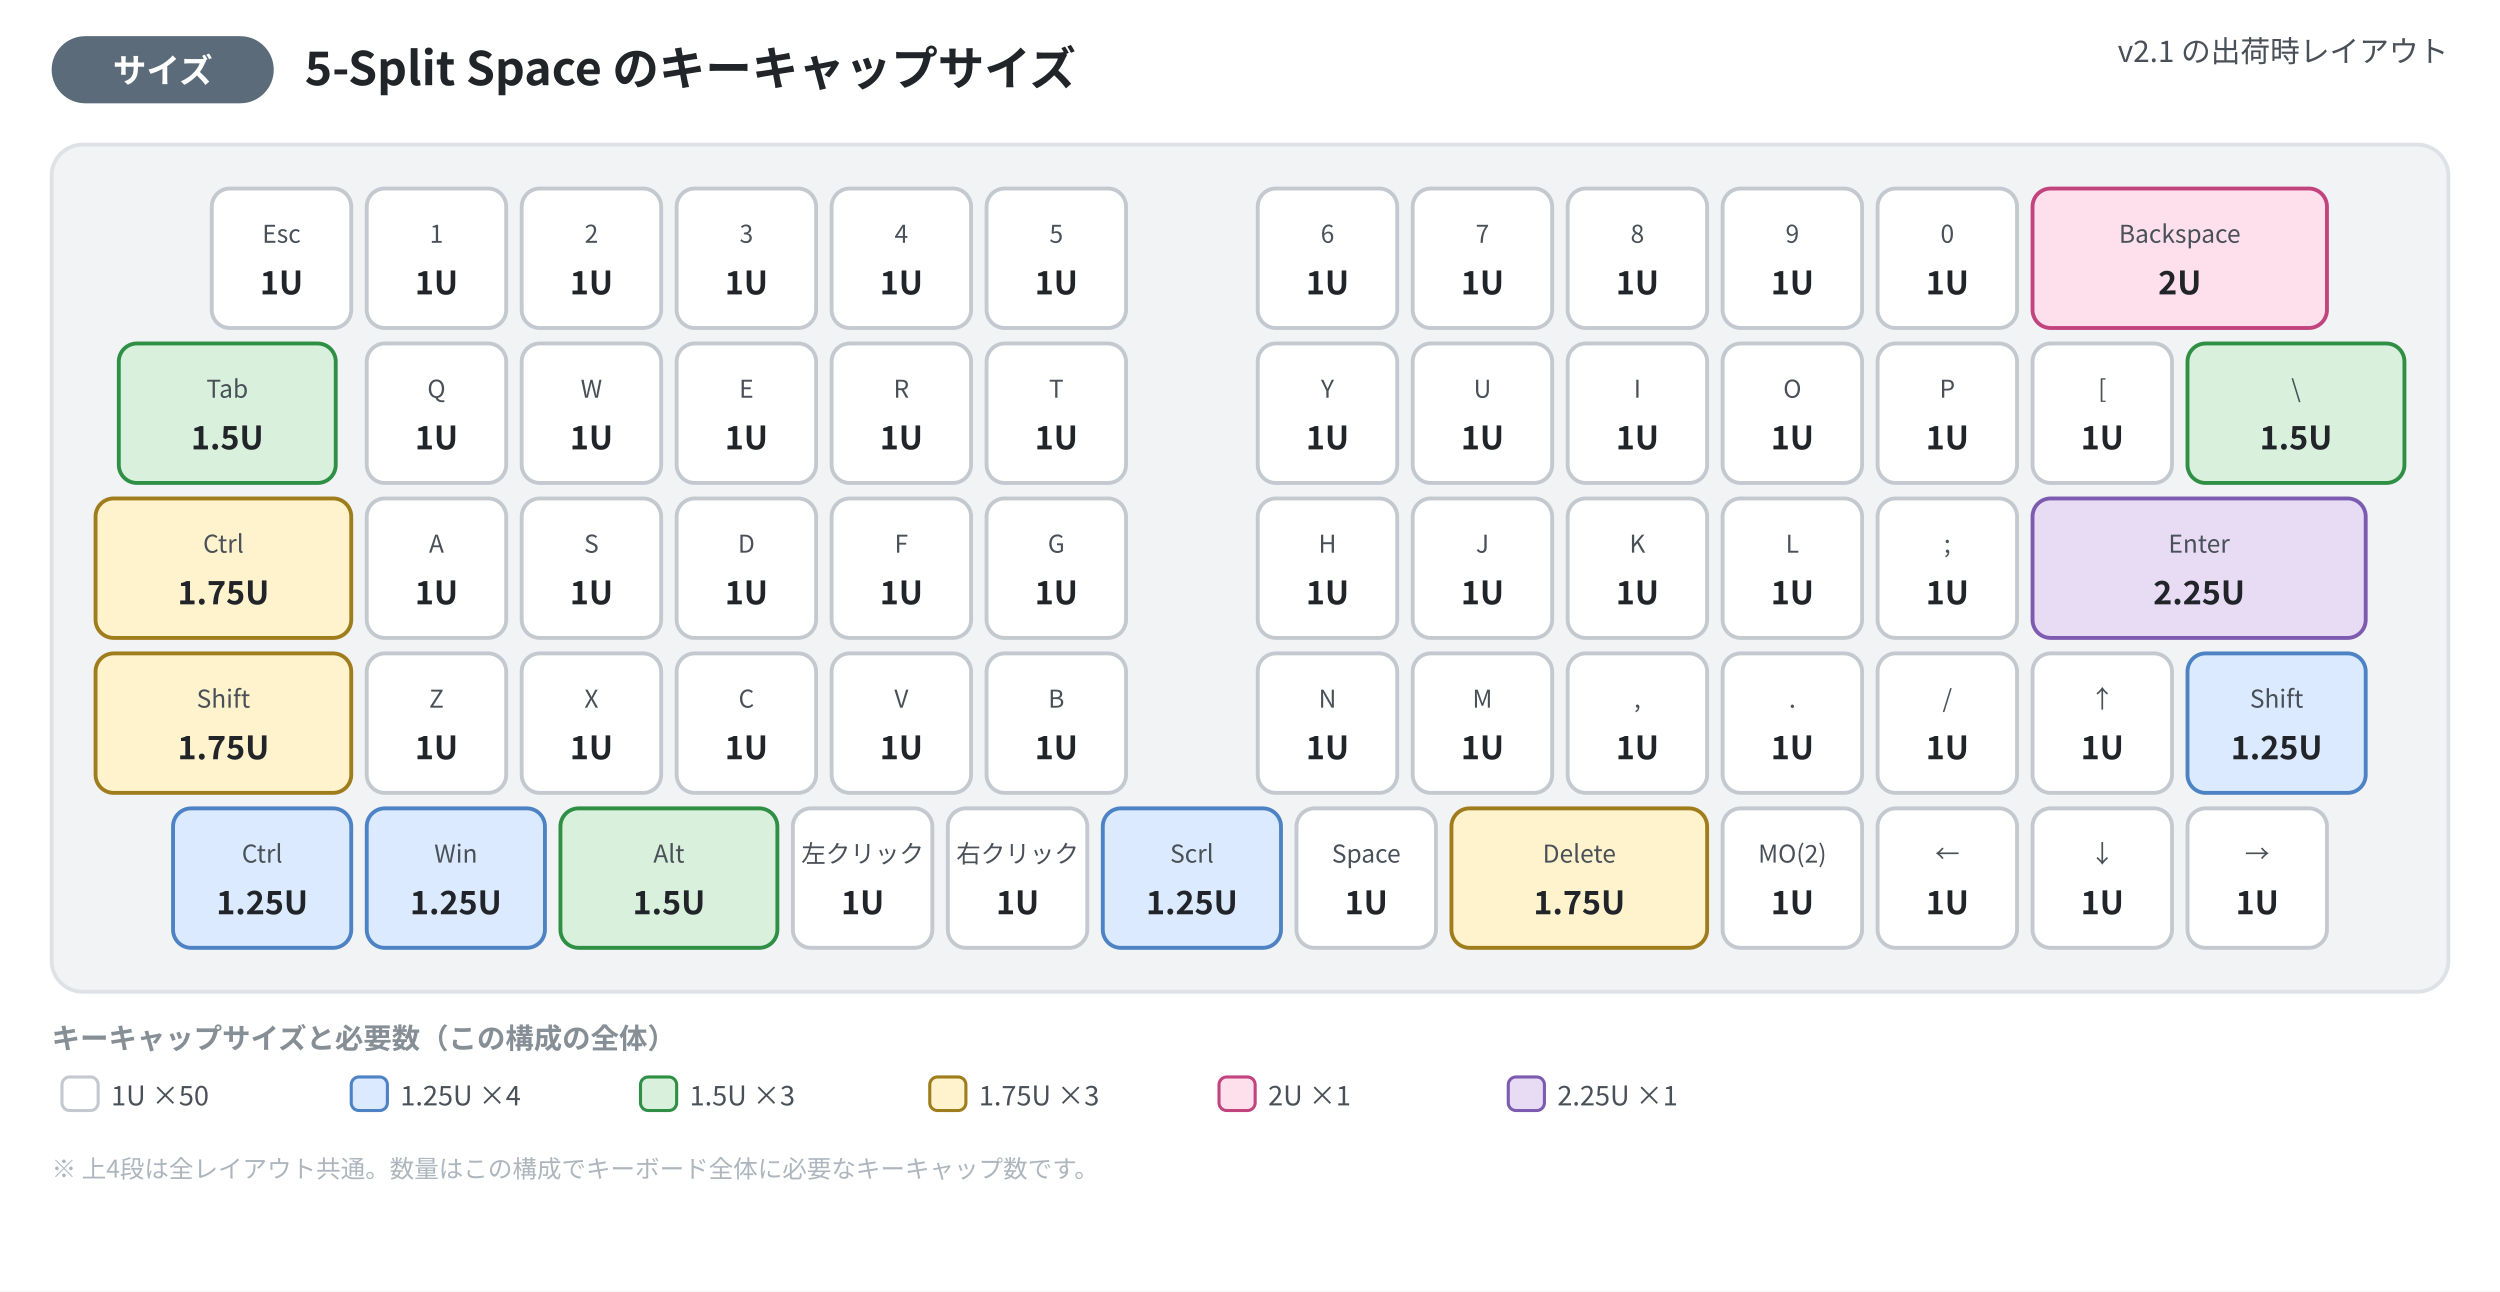
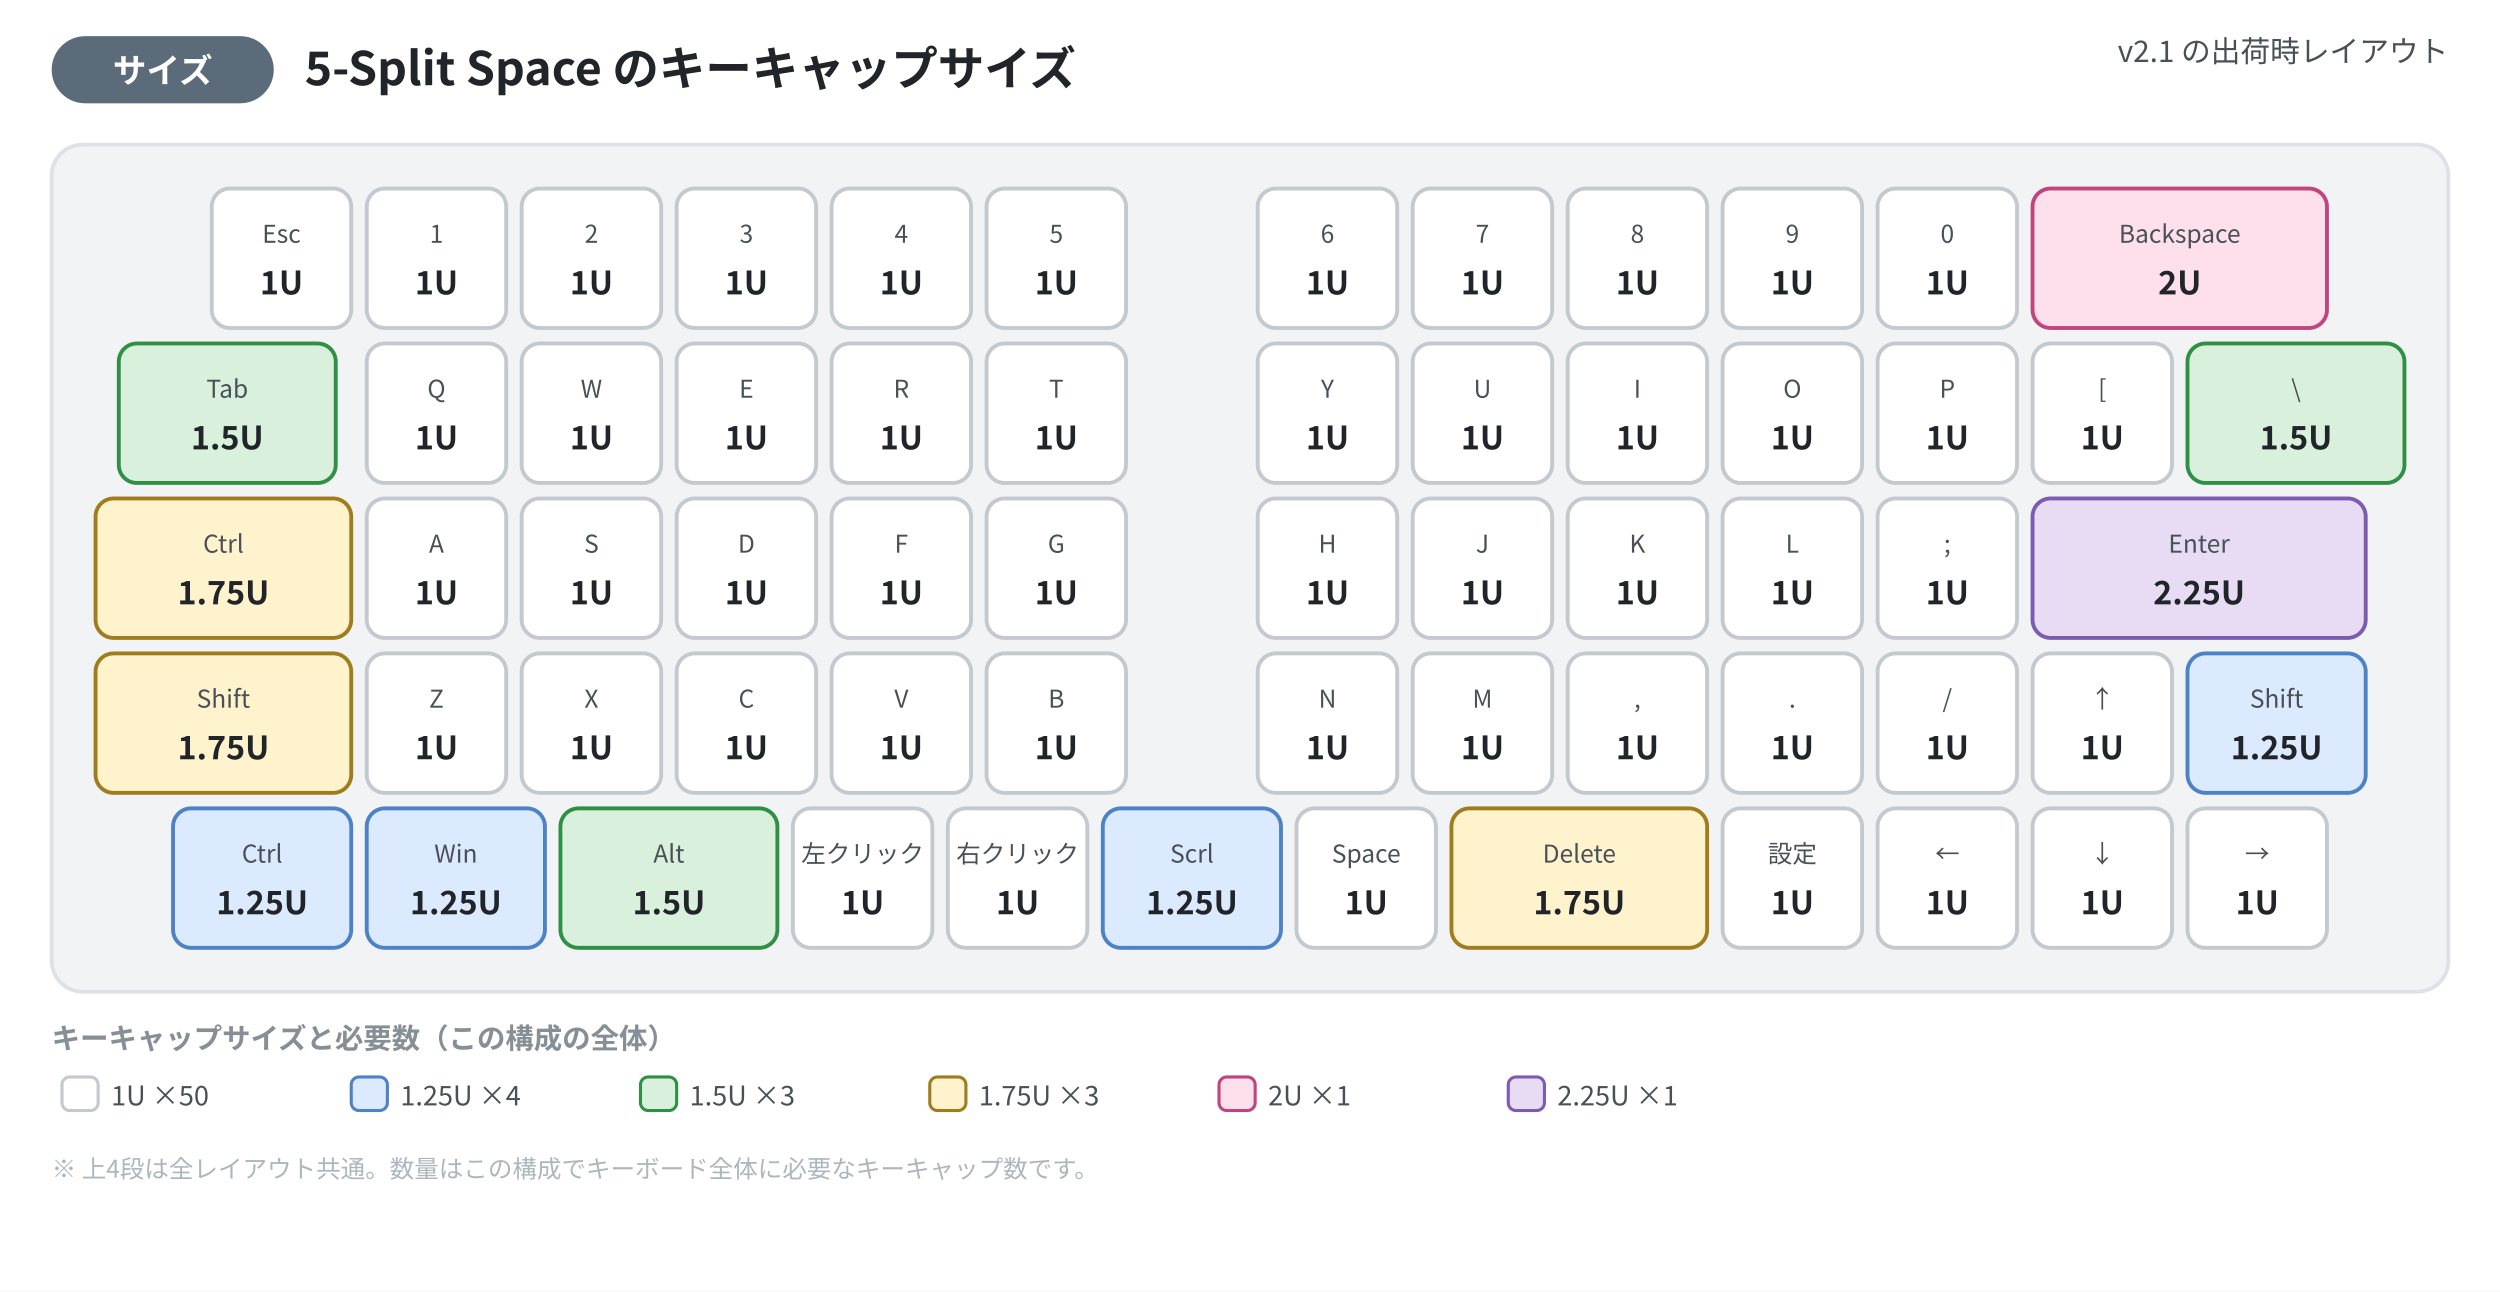
<svg xmlns="http://www.w3.org/2000/svg" width="968" height="500" viewBox="0 0 968 500" font-family="'Noto Sans CJK JP','Noto Sans JP','Hiragino Sans','Yu Gothic UI',sans-serif">
  <defs>
    <marker id="arr" markerWidth="7" markerHeight="7" refX="5" refY="3.5" orient="auto">
      <path d="M0,0 L7,3.5 L0,7 z" fill="#868e96" />
    </marker>
  </defs>
  <rect width="968" height="500" fill="#ffffff" />
  <rect x="20" y="14" width="86" height="26" rx="13" fill="#5b6b7a" />
  <text x="63" y="32" font-size="13" fill="#ffffff" font-weight="700" text-anchor="middle">サイズ</text>
  <text x="118" y="33" font-size="18" fill="#212529" font-weight="700">5-Split Space のキーキャップサイズ</text>
  <text x="948" y="24" font-size="11.5" fill="#495057" text-anchor="end">v2.1 の出荷時レイアウト</text>
  <g transform="translate(34,70)">
    <rect x="-14" y="-14" width="928.0" height="328" rx="12" fill="#f1f3f5" stroke="#dee2e6" stroke-width="1.5" />
    <rect x="48.0" y="3.0" width="54.0" height="54.0" rx="7" fill="#ffffff" stroke="#c3c9cf" stroke-width="1.5" />
    <text x="75.0" y="24.0" font-size="9.5" fill="#495057" text-anchor="middle">Esc</text>
    <text x="75.0" y="44.0" font-size="12.5" fill="#212529" font-weight="700" text-anchor="middle">1U</text>
    <rect x="108.0" y="3.0" width="54.0" height="54.0" rx="7" fill="#ffffff" stroke="#c3c9cf" stroke-width="1.5" />
    <text x="135.0" y="24.0" font-size="9.5" fill="#495057" text-anchor="middle">1</text>
    <text x="135.0" y="44.0" font-size="12.5" fill="#212529" font-weight="700" text-anchor="middle">1U</text>
    <rect x="168.0" y="3.0" width="54.0" height="54.0" rx="7" fill="#ffffff" stroke="#c3c9cf" stroke-width="1.5" />
    <text x="195.0" y="24.0" font-size="9.5" fill="#495057" text-anchor="middle">2</text>
    <text x="195.0" y="44.0" font-size="12.5" fill="#212529" font-weight="700" text-anchor="middle">1U</text>
    <rect x="228.0" y="3.0" width="54.0" height="54.0" rx="7" fill="#ffffff" stroke="#c3c9cf" stroke-width="1.5" />
    <text x="255.0" y="24.0" font-size="9.5" fill="#495057" text-anchor="middle">3</text>
    <text x="255.0" y="44.0" font-size="12.5" fill="#212529" font-weight="700" text-anchor="middle">1U</text>
    <rect x="288.0" y="3.0" width="54.0" height="54.0" rx="7" fill="#ffffff" stroke="#c3c9cf" stroke-width="1.5" />
    <text x="315.0" y="24.0" font-size="9.5" fill="#495057" text-anchor="middle">4</text>
    <text x="315.0" y="44.0" font-size="12.5" fill="#212529" font-weight="700" text-anchor="middle">1U</text>
    <rect x="348.0" y="3.0" width="54.0" height="54.0" rx="7" fill="#ffffff" stroke="#c3c9cf" stroke-width="1.5" />
    <text x="375.0" y="24.0" font-size="9.5" fill="#495057" text-anchor="middle">5</text>
    <text x="375.0" y="44.0" font-size="12.5" fill="#212529" font-weight="700" text-anchor="middle">1U</text>
    <rect x="453.0" y="3.0" width="54.0" height="54.0" rx="7" fill="#ffffff" stroke="#c3c9cf" stroke-width="1.5" />
    <text x="480.0" y="24.0" font-size="9.5" fill="#495057" text-anchor="middle">6</text>
    <text x="480.0" y="44.0" font-size="12.5" fill="#212529" font-weight="700" text-anchor="middle">1U</text>
    <rect x="513.0" y="3.0" width="54.0" height="54.0" rx="7" fill="#ffffff" stroke="#c3c9cf" stroke-width="1.5" />
    <text x="540.0" y="24.0" font-size="9.5" fill="#495057" text-anchor="middle">7</text>
    <text x="540.0" y="44.0" font-size="12.5" fill="#212529" font-weight="700" text-anchor="middle">1U</text>
    <rect x="573.0" y="3.0" width="54.0" height="54.0" rx="7" fill="#ffffff" stroke="#c3c9cf" stroke-width="1.5" />
    <text x="600.0" y="24.0" font-size="9.5" fill="#495057" text-anchor="middle">8</text>
    <text x="600.0" y="44.0" font-size="12.5" fill="#212529" font-weight="700" text-anchor="middle">1U</text>
    <rect x="633.0" y="3.0" width="54.0" height="54.0" rx="7" fill="#ffffff" stroke="#c3c9cf" stroke-width="1.5" />
    <text x="660.0" y="24.0" font-size="9.5" fill="#495057" text-anchor="middle">9</text>
    <text x="660.0" y="44.0" font-size="12.5" fill="#212529" font-weight="700" text-anchor="middle">1U</text>
    <rect x="693.0" y="3.0" width="54.0" height="54.0" rx="7" fill="#ffffff" stroke="#c3c9cf" stroke-width="1.5" />
    <text x="720.0" y="24.0" font-size="9.5" fill="#495057" text-anchor="middle">0</text>
    <text x="720.0" y="44.0" font-size="12.5" fill="#212529" font-weight="700" text-anchor="middle">1U</text>
    <rect x="753.0" y="3.0" width="114.0" height="54.0" rx="7" fill="#fde0ec" stroke="#c2447e" stroke-width="1.5" />
    <text x="810.0" y="24.0" font-size="9.5" fill="#495057" text-anchor="middle">Backspace</text>
    <text x="810.0" y="44.0" font-size="12.5" fill="#212529" font-weight="700" text-anchor="middle">2U</text>
    <rect x="12.0" y="63.0" width="84.0" height="54.0" rx="7" fill="#d8f0dc" stroke="#2f8f45" stroke-width="1.5" />
    <text x="54.0" y="84.0" font-size="9.5" fill="#495057" text-anchor="middle">Tab</text>
    <text x="54.0" y="104.0" font-size="12.5" fill="#212529" font-weight="700" text-anchor="middle">1.5U</text>
    <rect x="108.0" y="63.0" width="54.0" height="54.0" rx="7" fill="#ffffff" stroke="#c3c9cf" stroke-width="1.5" />
    <text x="135.0" y="84.0" font-size="9.5" fill="#495057" text-anchor="middle">Q</text>
    <text x="135.0" y="104.0" font-size="12.5" fill="#212529" font-weight="700" text-anchor="middle">1U</text>
    <rect x="168.0" y="63.0" width="54.0" height="54.0" rx="7" fill="#ffffff" stroke="#c3c9cf" stroke-width="1.5" />
    <text x="195.0" y="84.0" font-size="9.5" fill="#495057" text-anchor="middle">W</text>
    <text x="195.0" y="104.0" font-size="12.5" fill="#212529" font-weight="700" text-anchor="middle">1U</text>
    <rect x="228.0" y="63.0" width="54.0" height="54.0" rx="7" fill="#ffffff" stroke="#c3c9cf" stroke-width="1.5" />
    <text x="255.0" y="84.0" font-size="9.5" fill="#495057" text-anchor="middle">E</text>
    <text x="255.0" y="104.0" font-size="12.5" fill="#212529" font-weight="700" text-anchor="middle">1U</text>
    <rect x="288.0" y="63.0" width="54.0" height="54.0" rx="7" fill="#ffffff" stroke="#c3c9cf" stroke-width="1.5" />
    <text x="315.0" y="84.0" font-size="9.5" fill="#495057" text-anchor="middle">R</text>
    <text x="315.0" y="104.0" font-size="12.5" fill="#212529" font-weight="700" text-anchor="middle">1U</text>
    <rect x="348.0" y="63.0" width="54.0" height="54.0" rx="7" fill="#ffffff" stroke="#c3c9cf" stroke-width="1.5" />
    <text x="375.0" y="84.0" font-size="9.5" fill="#495057" text-anchor="middle">T</text>
    <text x="375.0" y="104.0" font-size="12.5" fill="#212529" font-weight="700" text-anchor="middle">1U</text>
    <rect x="453.0" y="63.0" width="54.0" height="54.0" rx="7" fill="#ffffff" stroke="#c3c9cf" stroke-width="1.5" />
    <text x="480.0" y="84.0" font-size="9.5" fill="#495057" text-anchor="middle">Y</text>
    <text x="480.0" y="104.0" font-size="12.5" fill="#212529" font-weight="700" text-anchor="middle">1U</text>
    <rect x="513.0" y="63.0" width="54.0" height="54.0" rx="7" fill="#ffffff" stroke="#c3c9cf" stroke-width="1.5" />
    <text x="540.0" y="84.0" font-size="9.5" fill="#495057" text-anchor="middle">U</text>
    <text x="540.0" y="104.0" font-size="12.5" fill="#212529" font-weight="700" text-anchor="middle">1U</text>
    <rect x="573.0" y="63.0" width="54.0" height="54.0" rx="7" fill="#ffffff" stroke="#c3c9cf" stroke-width="1.5" />
    <text x="600.0" y="84.0" font-size="9.5" fill="#495057" text-anchor="middle">I</text>
    <text x="600.0" y="104.0" font-size="12.5" fill="#212529" font-weight="700" text-anchor="middle">1U</text>
    <rect x="633.0" y="63.0" width="54.0" height="54.0" rx="7" fill="#ffffff" stroke="#c3c9cf" stroke-width="1.5" />
    <text x="660.0" y="84.0" font-size="9.5" fill="#495057" text-anchor="middle">O</text>
    <text x="660.0" y="104.0" font-size="12.5" fill="#212529" font-weight="700" text-anchor="middle">1U</text>
    <rect x="693.0" y="63.0" width="54.0" height="54.0" rx="7" fill="#ffffff" stroke="#c3c9cf" stroke-width="1.5" />
    <text x="720.0" y="84.0" font-size="9.5" fill="#495057" text-anchor="middle">P</text>
    <text x="720.0" y="104.0" font-size="12.5" fill="#212529" font-weight="700" text-anchor="middle">1U</text>
    <rect x="753.0" y="63.0" width="54.0" height="54.0" rx="7" fill="#ffffff" stroke="#c3c9cf" stroke-width="1.5" />
    <text x="780.0" y="84.0" font-size="9.5" fill="#495057" text-anchor="middle">[</text>
    <text x="780.0" y="104.0" font-size="12.5" fill="#212529" font-weight="700" text-anchor="middle">1U</text>
    <rect x="813.0" y="63.0" width="84.0" height="54.0" rx="7" fill="#d8f0dc" stroke="#2f8f45" stroke-width="1.5" />
    <text x="855.0" y="84.0" font-size="9.5" fill="#495057" text-anchor="middle">\</text>
    <text x="855.0" y="104.0" font-size="12.5" fill="#212529" font-weight="700" text-anchor="middle">1.5U</text>
    <rect x="3.0" y="123.0" width="99.0" height="54.0" rx="7" fill="#fff3cd" stroke="#a07d1c" stroke-width="1.5" />
    <text x="52.5" y="144.0" font-size="9.5" fill="#495057" text-anchor="middle">Ctrl</text>
    <text x="52.5" y="164.0" font-size="12.5" fill="#212529" font-weight="700" text-anchor="middle">1.75U</text>
    <rect x="108.0" y="123.0" width="54.0" height="54.0" rx="7" fill="#ffffff" stroke="#c3c9cf" stroke-width="1.5" />
    <text x="135.0" y="144.0" font-size="9.5" fill="#495057" text-anchor="middle">A</text>
    <text x="135.0" y="164.0" font-size="12.5" fill="#212529" font-weight="700" text-anchor="middle">1U</text>
    <rect x="168.0" y="123.0" width="54.0" height="54.0" rx="7" fill="#ffffff" stroke="#c3c9cf" stroke-width="1.5" />
    <text x="195.0" y="144.0" font-size="9.5" fill="#495057" text-anchor="middle">S</text>
    <text x="195.0" y="164.0" font-size="12.5" fill="#212529" font-weight="700" text-anchor="middle">1U</text>
    <rect x="228.0" y="123.0" width="54.0" height="54.0" rx="7" fill="#ffffff" stroke="#c3c9cf" stroke-width="1.5" />
    <text x="255.0" y="144.0" font-size="9.5" fill="#495057" text-anchor="middle">D</text>
    <text x="255.0" y="164.0" font-size="12.5" fill="#212529" font-weight="700" text-anchor="middle">1U</text>
    <rect x="288.0" y="123.0" width="54.0" height="54.0" rx="7" fill="#ffffff" stroke="#c3c9cf" stroke-width="1.5" />
    <text x="315.0" y="144.0" font-size="9.5" fill="#495057" text-anchor="middle">F</text>
    <text x="315.0" y="164.0" font-size="12.5" fill="#212529" font-weight="700" text-anchor="middle">1U</text>
    <rect x="348.0" y="123.0" width="54.0" height="54.0" rx="7" fill="#ffffff" stroke="#c3c9cf" stroke-width="1.5" />
    <text x="375.0" y="144.0" font-size="9.5" fill="#495057" text-anchor="middle">G</text>
    <text x="375.0" y="164.0" font-size="12.5" fill="#212529" font-weight="700" text-anchor="middle">1U</text>
    <rect x="453.0" y="123.0" width="54.0" height="54.0" rx="7" fill="#ffffff" stroke="#c3c9cf" stroke-width="1.5" />
    <text x="480.0" y="144.0" font-size="9.5" fill="#495057" text-anchor="middle">H</text>
    <text x="480.0" y="164.0" font-size="12.5" fill="#212529" font-weight="700" text-anchor="middle">1U</text>
    <rect x="513.0" y="123.0" width="54.0" height="54.0" rx="7" fill="#ffffff" stroke="#c3c9cf" stroke-width="1.5" />
    <text x="540.0" y="144.0" font-size="9.5" fill="#495057" text-anchor="middle">J</text>
    <text x="540.0" y="164.0" font-size="12.5" fill="#212529" font-weight="700" text-anchor="middle">1U</text>
    <rect x="573.0" y="123.0" width="54.0" height="54.0" rx="7" fill="#ffffff" stroke="#c3c9cf" stroke-width="1.5" />
    <text x="600.0" y="144.0" font-size="9.5" fill="#495057" text-anchor="middle">K</text>
    <text x="600.0" y="164.0" font-size="12.5" fill="#212529" font-weight="700" text-anchor="middle">1U</text>
    <rect x="633.0" y="123.0" width="54.0" height="54.0" rx="7" fill="#ffffff" stroke="#c3c9cf" stroke-width="1.5" />
    <text x="660.0" y="144.0" font-size="9.5" fill="#495057" text-anchor="middle">L</text>
    <text x="660.0" y="164.0" font-size="12.5" fill="#212529" font-weight="700" text-anchor="middle">1U</text>
    <rect x="693.0" y="123.0" width="54.0" height="54.0" rx="7" fill="#ffffff" stroke="#c3c9cf" stroke-width="1.5" />
    <text x="720.0" y="144.0" font-size="9.5" fill="#495057" text-anchor="middle">;</text>
    <text x="720.0" y="164.0" font-size="12.5" fill="#212529" font-weight="700" text-anchor="middle">1U</text>
    <rect x="753.0" y="123.0" width="129.0" height="54.0" rx="7" fill="#e8dcf5" stroke="#7d5bb0" stroke-width="1.5" />
    <text x="817.5" y="144.0" font-size="9.5" fill="#495057" text-anchor="middle">Enter</text>
    <text x="817.5" y="164.0" font-size="12.5" fill="#212529" font-weight="700" text-anchor="middle">2.25U</text>
    <rect x="3.0" y="183.0" width="99.0" height="54.0" rx="7" fill="#fff3cd" stroke="#a07d1c" stroke-width="1.5" />
    <text x="52.5" y="204.0" font-size="9.5" fill="#495057" text-anchor="middle">Shift</text>
    <text x="52.5" y="224.0" font-size="12.5" fill="#212529" font-weight="700" text-anchor="middle">1.75U</text>
    <rect x="108.0" y="183.0" width="54.0" height="54.0" rx="7" fill="#ffffff" stroke="#c3c9cf" stroke-width="1.5" />
    <text x="135.0" y="204.0" font-size="9.5" fill="#495057" text-anchor="middle">Z</text>
    <text x="135.0" y="224.0" font-size="12.5" fill="#212529" font-weight="700" text-anchor="middle">1U</text>
    <rect x="168.0" y="183.0" width="54.0" height="54.0" rx="7" fill="#ffffff" stroke="#c3c9cf" stroke-width="1.5" />
    <text x="195.0" y="204.0" font-size="9.5" fill="#495057" text-anchor="middle">X</text>
    <text x="195.0" y="224.0" font-size="12.5" fill="#212529" font-weight="700" text-anchor="middle">1U</text>
    <rect x="228.0" y="183.0" width="54.0" height="54.0" rx="7" fill="#ffffff" stroke="#c3c9cf" stroke-width="1.5" />
    <text x="255.0" y="204.0" font-size="9.5" fill="#495057" text-anchor="middle">C</text>
    <text x="255.0" y="224.0" font-size="12.5" fill="#212529" font-weight="700" text-anchor="middle">1U</text>
    <rect x="288.0" y="183.0" width="54.0" height="54.0" rx="7" fill="#ffffff" stroke="#c3c9cf" stroke-width="1.5" />
    <text x="315.0" y="204.0" font-size="9.5" fill="#495057" text-anchor="middle">V</text>
    <text x="315.0" y="224.0" font-size="12.5" fill="#212529" font-weight="700" text-anchor="middle">1U</text>
    <rect x="348.0" y="183.0" width="54.0" height="54.0" rx="7" fill="#ffffff" stroke="#c3c9cf" stroke-width="1.5" />
    <text x="375.0" y="204.0" font-size="9.5" fill="#495057" text-anchor="middle">B</text>
    <text x="375.0" y="224.0" font-size="12.5" fill="#212529" font-weight="700" text-anchor="middle">1U</text>
    <rect x="453.0" y="183.0" width="54.0" height="54.0" rx="7" fill="#ffffff" stroke="#c3c9cf" stroke-width="1.5" />
    <text x="480.0" y="204.0" font-size="9.5" fill="#495057" text-anchor="middle">N</text>
    <text x="480.0" y="224.0" font-size="12.5" fill="#212529" font-weight="700" text-anchor="middle">1U</text>
    <rect x="513.0" y="183.0" width="54.0" height="54.0" rx="7" fill="#ffffff" stroke="#c3c9cf" stroke-width="1.5" />
    <text x="540.0" y="204.0" font-size="9.5" fill="#495057" text-anchor="middle">M</text>
    <text x="540.0" y="224.0" font-size="12.5" fill="#212529" font-weight="700" text-anchor="middle">1U</text>
    <rect x="573.0" y="183.0" width="54.0" height="54.0" rx="7" fill="#ffffff" stroke="#c3c9cf" stroke-width="1.5" />
    <text x="600.0" y="204.0" font-size="9.5" fill="#495057" text-anchor="middle">,</text>
    <text x="600.0" y="224.0" font-size="12.5" fill="#212529" font-weight="700" text-anchor="middle">1U</text>
    <rect x="633.0" y="183.0" width="54.0" height="54.0" rx="7" fill="#ffffff" stroke="#c3c9cf" stroke-width="1.5" />
    <text x="660.0" y="204.0" font-size="9.5" fill="#495057" text-anchor="middle">.</text>
    <text x="660.0" y="224.0" font-size="12.5" fill="#212529" font-weight="700" text-anchor="middle">1U</text>
    <rect x="693.0" y="183.0" width="54.0" height="54.0" rx="7" fill="#ffffff" stroke="#c3c9cf" stroke-width="1.5" />
    <text x="720.0" y="204.0" font-size="9.5" fill="#495057" text-anchor="middle">/</text>
    <text x="720.0" y="224.0" font-size="12.5" fill="#212529" font-weight="700" text-anchor="middle">1U</text>
    <rect x="753.0" y="183.0" width="54.0" height="54.0" rx="7" fill="#ffffff" stroke="#c3c9cf" stroke-width="1.5" />
    <text x="780.0" y="204.0" font-size="9.5" fill="#495057" text-anchor="middle">↑</text>
    <text x="780.0" y="224.0" font-size="12.5" fill="#212529" font-weight="700" text-anchor="middle">1U</text>
    <rect x="813.0" y="183.0" width="69.0" height="54.0" rx="7" fill="#dbeafe" stroke="#4d82c4" stroke-width="1.5" />
    <text x="847.5" y="204.0" font-size="9.5" fill="#495057" text-anchor="middle">Shift</text>
    <text x="847.5" y="224.0" font-size="12.5" fill="#212529" font-weight="700" text-anchor="middle">1.25U</text>
    <rect x="33.0" y="243.0" width="69.0" height="54.0" rx="7" fill="#dbeafe" stroke="#4d82c4" stroke-width="1.5" />
    <text x="67.5" y="264.0" font-size="9.5" fill="#495057" text-anchor="middle">Ctrl</text>
    <text x="67.5" y="284.0" font-size="12.5" fill="#212529" font-weight="700" text-anchor="middle">1.25U</text>
    <rect x="108.0" y="243.0" width="69.0" height="54.0" rx="7" fill="#dbeafe" stroke="#4d82c4" stroke-width="1.5" />
    <text x="142.5" y="264.0" font-size="9.5" fill="#495057" text-anchor="middle">Win</text>
    <text x="142.5" y="284.0" font-size="12.5" fill="#212529" font-weight="700" text-anchor="middle">1.25U</text>
    <rect x="183.0" y="243.0" width="84.0" height="54.0" rx="7" fill="#d8f0dc" stroke="#2f8f45" stroke-width="1.5" />
    <text x="225.0" y="264.0" font-size="9.5" fill="#495057" text-anchor="middle">Alt</text>
    <text x="225.0" y="284.0" font-size="12.5" fill="#212529" font-weight="700" text-anchor="middle">1.5U</text>
    <rect x="273.0" y="243.0" width="54.0" height="54.0" rx="7" fill="#ffffff" stroke="#c3c9cf" stroke-width="1.5" />
    <text x="300.0" y="264.0" font-size="9.5" fill="#495057" text-anchor="middle">左クリック</text>
    <text x="300.0" y="284.0" font-size="12.5" fill="#212529" font-weight="700" text-anchor="middle">1U</text>
    <rect x="333.0" y="243.0" width="54.0" height="54.0" rx="7" fill="#ffffff" stroke="#c3c9cf" stroke-width="1.5" />
    <text x="360.0" y="264.0" font-size="9.5" fill="#495057" text-anchor="middle">右クリック</text>
    <text x="360.0" y="284.0" font-size="12.5" fill="#212529" font-weight="700" text-anchor="middle">1U</text>
    <rect x="393.0" y="243.0" width="69.0" height="54.0" rx="7" fill="#dbeafe" stroke="#4d82c4" stroke-width="1.5" />
    <text x="427.5" y="264.0" font-size="9.5" fill="#495057" text-anchor="middle">Scrl</text>
    <text x="427.5" y="284.0" font-size="12.5" fill="#212529" font-weight="700" text-anchor="middle">1.25U</text>
    <rect x="468.0" y="243.0" width="54.0" height="54.0" rx="7" fill="#ffffff" stroke="#c3c9cf" stroke-width="1.5" />
    <text x="495.0" y="264.0" font-size="9.5" fill="#495057" text-anchor="middle">Space</text>
    <text x="495.0" y="284.0" font-size="12.5" fill="#212529" font-weight="700" text-anchor="middle">1U</text>
    <rect x="528.0" y="243.0" width="99.0" height="54.0" rx="7" fill="#fff3cd" stroke="#a07d1c" stroke-width="1.5" />
    <text x="577.5" y="264.0" font-size="9.5" fill="#495057" text-anchor="middle">Delete</text>
    <text x="577.5" y="284.0" font-size="12.5" fill="#212529" font-weight="700" text-anchor="middle">1.75U</text>
    <rect x="633.0" y="243.0" width="54.0" height="54.0" rx="7" fill="#ffffff" stroke="#c3c9cf" stroke-width="1.5" />
-     <text x="660.0" y="264.0" font-size="9.5" fill="#495057" text-anchor="middle">MO(2)</text>
+     <text x="660.0" y="264.0" font-size="9.5" fill="#495057" text-anchor="middle">設定</text>
    <text x="660.0" y="284.0" font-size="12.5" fill="#212529" font-weight="700" text-anchor="middle">1U</text>
    <rect x="693.0" y="243.0" width="54.0" height="54.0" rx="7" fill="#ffffff" stroke="#c3c9cf" stroke-width="1.5" />
    <text x="720.0" y="264.0" font-size="9.5" fill="#495057" text-anchor="middle">←</text>
    <text x="720.0" y="284.0" font-size="12.5" fill="#212529" font-weight="700" text-anchor="middle">1U</text>
    <rect x="753.0" y="243.0" width="54.0" height="54.0" rx="7" fill="#ffffff" stroke="#c3c9cf" stroke-width="1.5" />
    <text x="780.0" y="264.0" font-size="9.5" fill="#495057" text-anchor="middle">↓</text>
    <text x="780.0" y="284.0" font-size="12.5" fill="#212529" font-weight="700" text-anchor="middle">1U</text>
    <rect x="813.0" y="243.0" width="54.0" height="54.0" rx="7" fill="#ffffff" stroke="#c3c9cf" stroke-width="1.5" />
    <text x="840.0" y="264.0" font-size="9.5" fill="#495057" text-anchor="middle">→</text>
    <text x="840.0" y="284.0" font-size="12.5" fill="#212529" font-weight="700" text-anchor="middle">1U</text>
  </g>
  <text x="20" y="406" font-size="11" fill="#868e96" font-weight="700">キーキャップサイズと必要数（この構成の全体）</text>
  <rect x="24" y="417" width="14" height="13" rx="3" fill="#ffffff" stroke="#c3c9cf" stroke-width="1.2" />
  <text x="43" y="428" font-size="10.5" fill="#495057">1U ×50</text>
  <rect x="136" y="417" width="14" height="13" rx="3" fill="#dbeafe" stroke="#4d82c4" stroke-width="1.2" />
  <text x="155" y="428" font-size="10.5" fill="#495057">1.25U ×4</text>
  <rect x="248" y="417" width="14" height="13" rx="3" fill="#d8f0dc" stroke="#2f8f45" stroke-width="1.2" />
  <text x="267" y="428" font-size="10.5" fill="#495057">1.5U ×3</text>
  <rect x="360" y="417" width="14" height="13" rx="3" fill="#fff3cd" stroke="#a07d1c" stroke-width="1.2" />
  <text x="379" y="428" font-size="10.5" fill="#495057">1.75U ×3</text>
  <rect x="472" y="417" width="14" height="13" rx="3" fill="#fde0ec" stroke="#c2447e" stroke-width="1.2" />
  <text x="491" y="428" font-size="10.5" fill="#495057">2U ×1</text>
  <rect x="584" y="417" width="14" height="13" rx="3" fill="#e8dcf5" stroke="#7d5bb0" stroke-width="1.2" />
  <text x="603" y="428" font-size="10.5" fill="#495057">2.25U ×1</text>
  <text x="20" y="456" font-size="9.5" fill="#adb5bd">※ 上4段は全レイアウト共通。数量はこの構成でキーボード全体に必要なキーキャップ数です。</text>
</svg>
